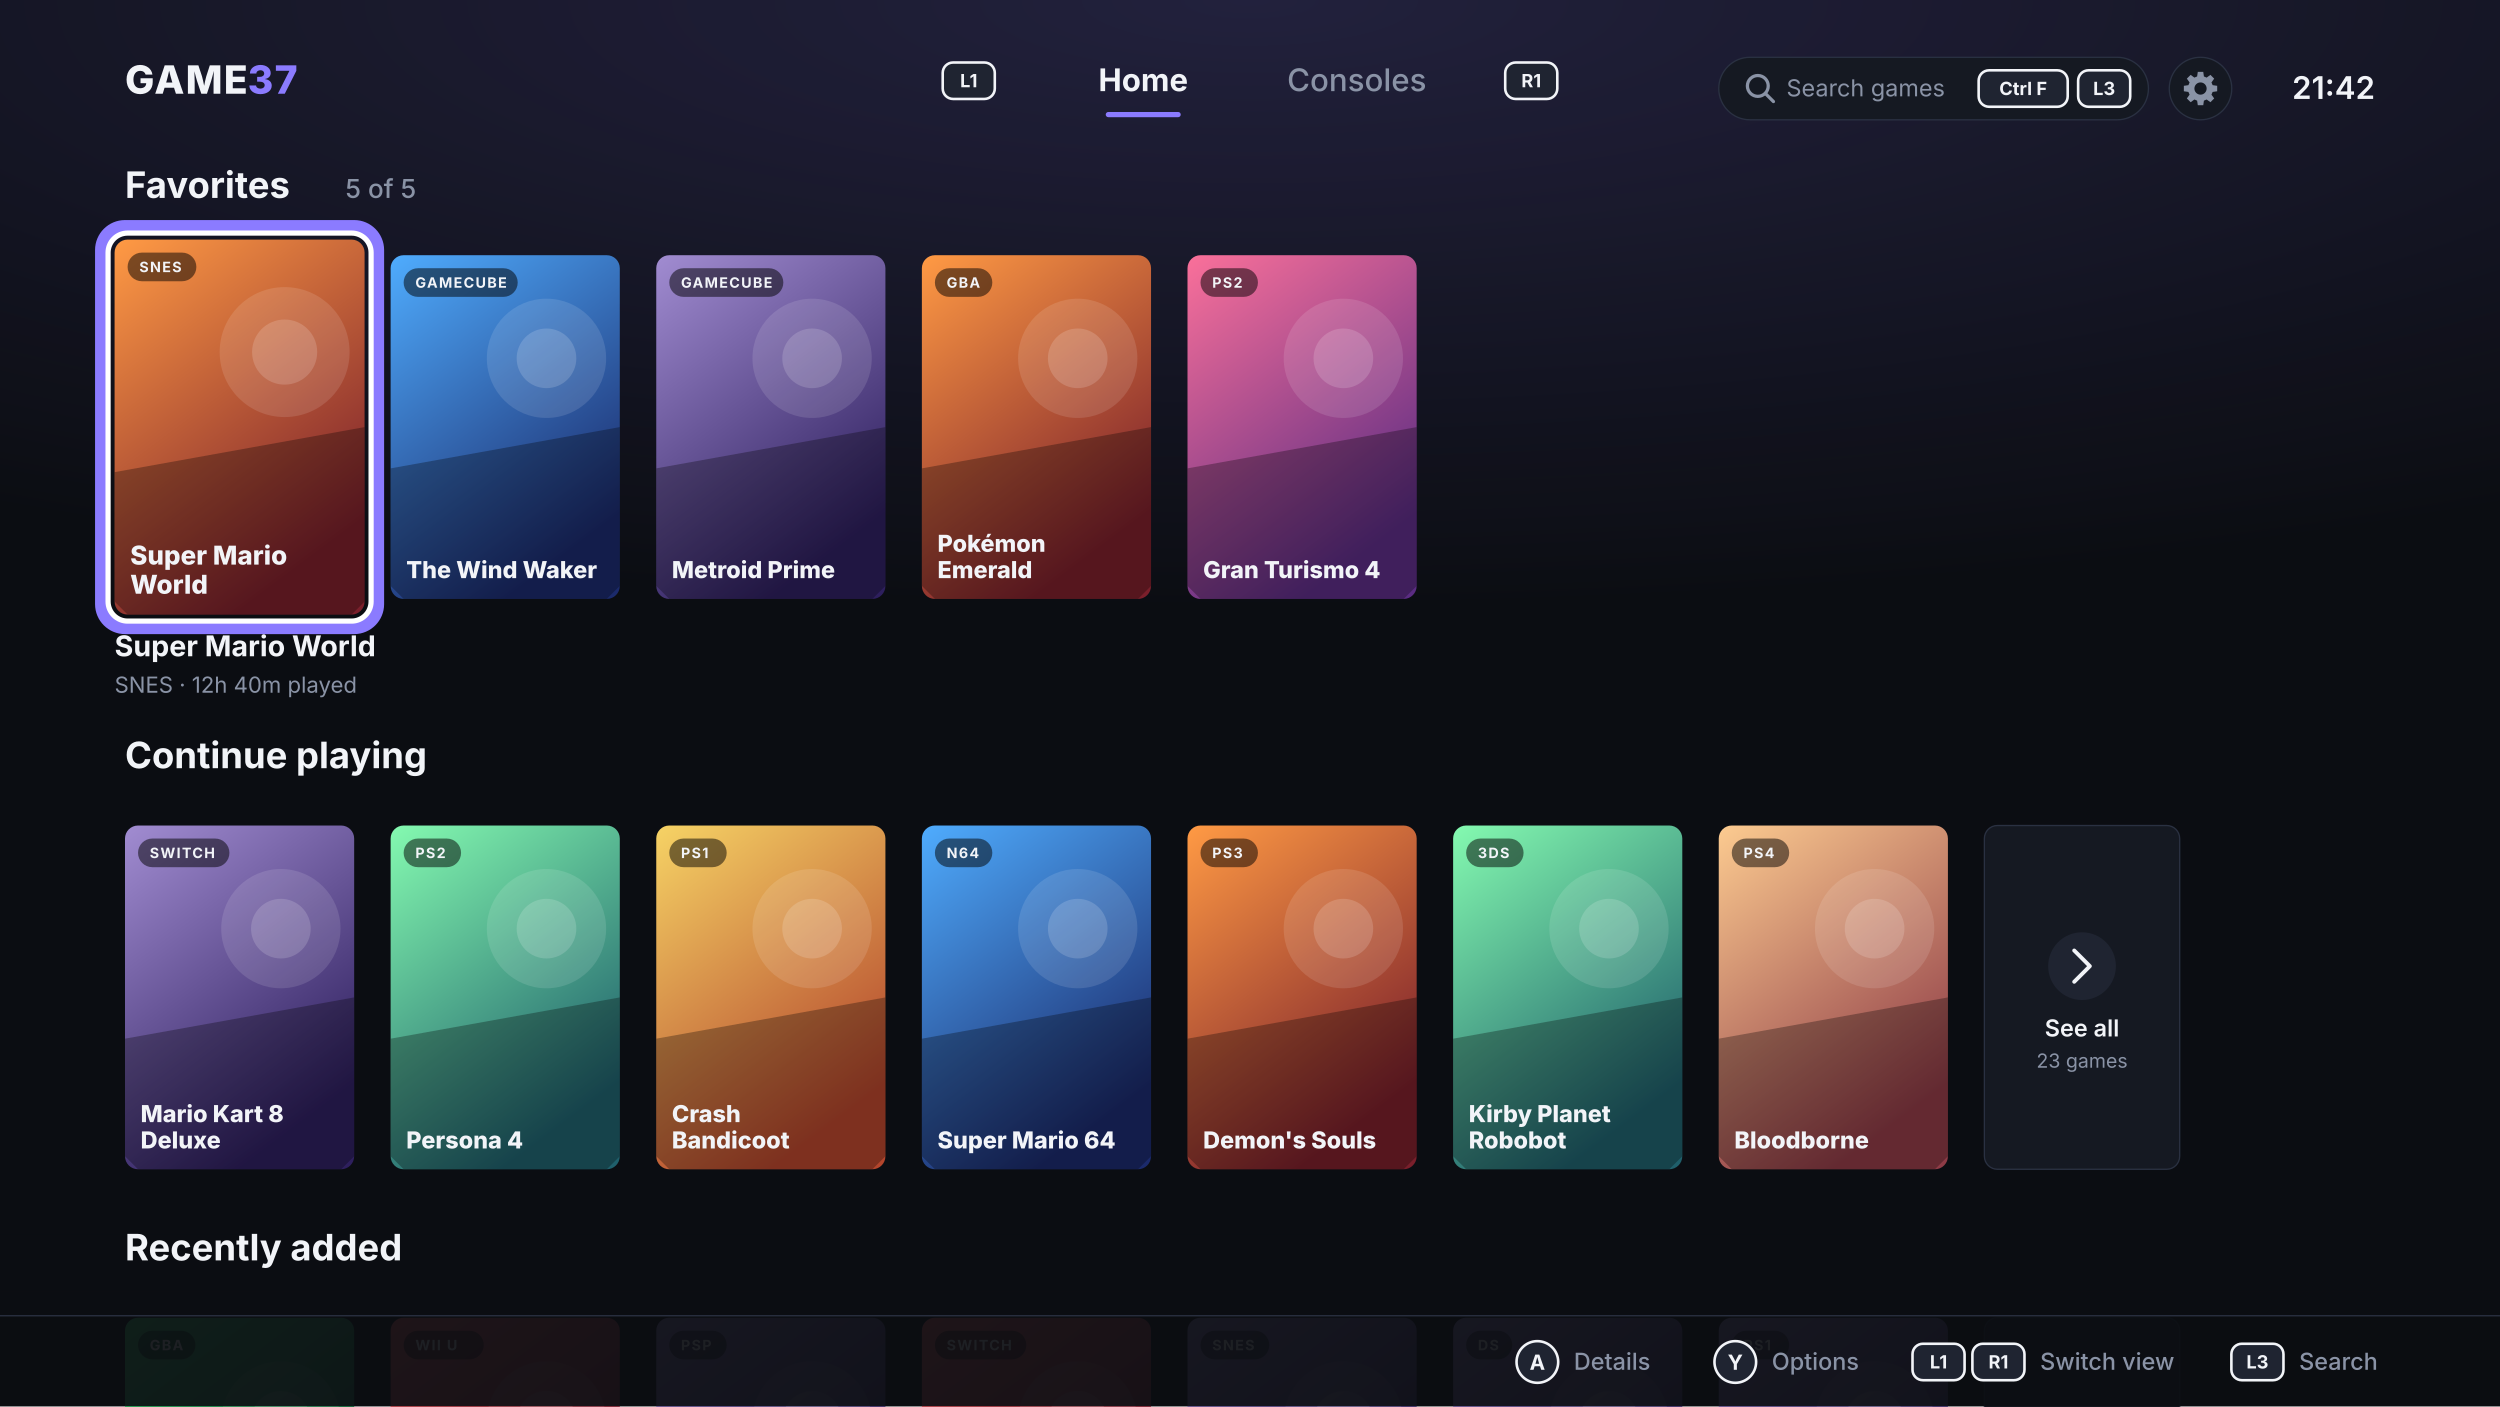
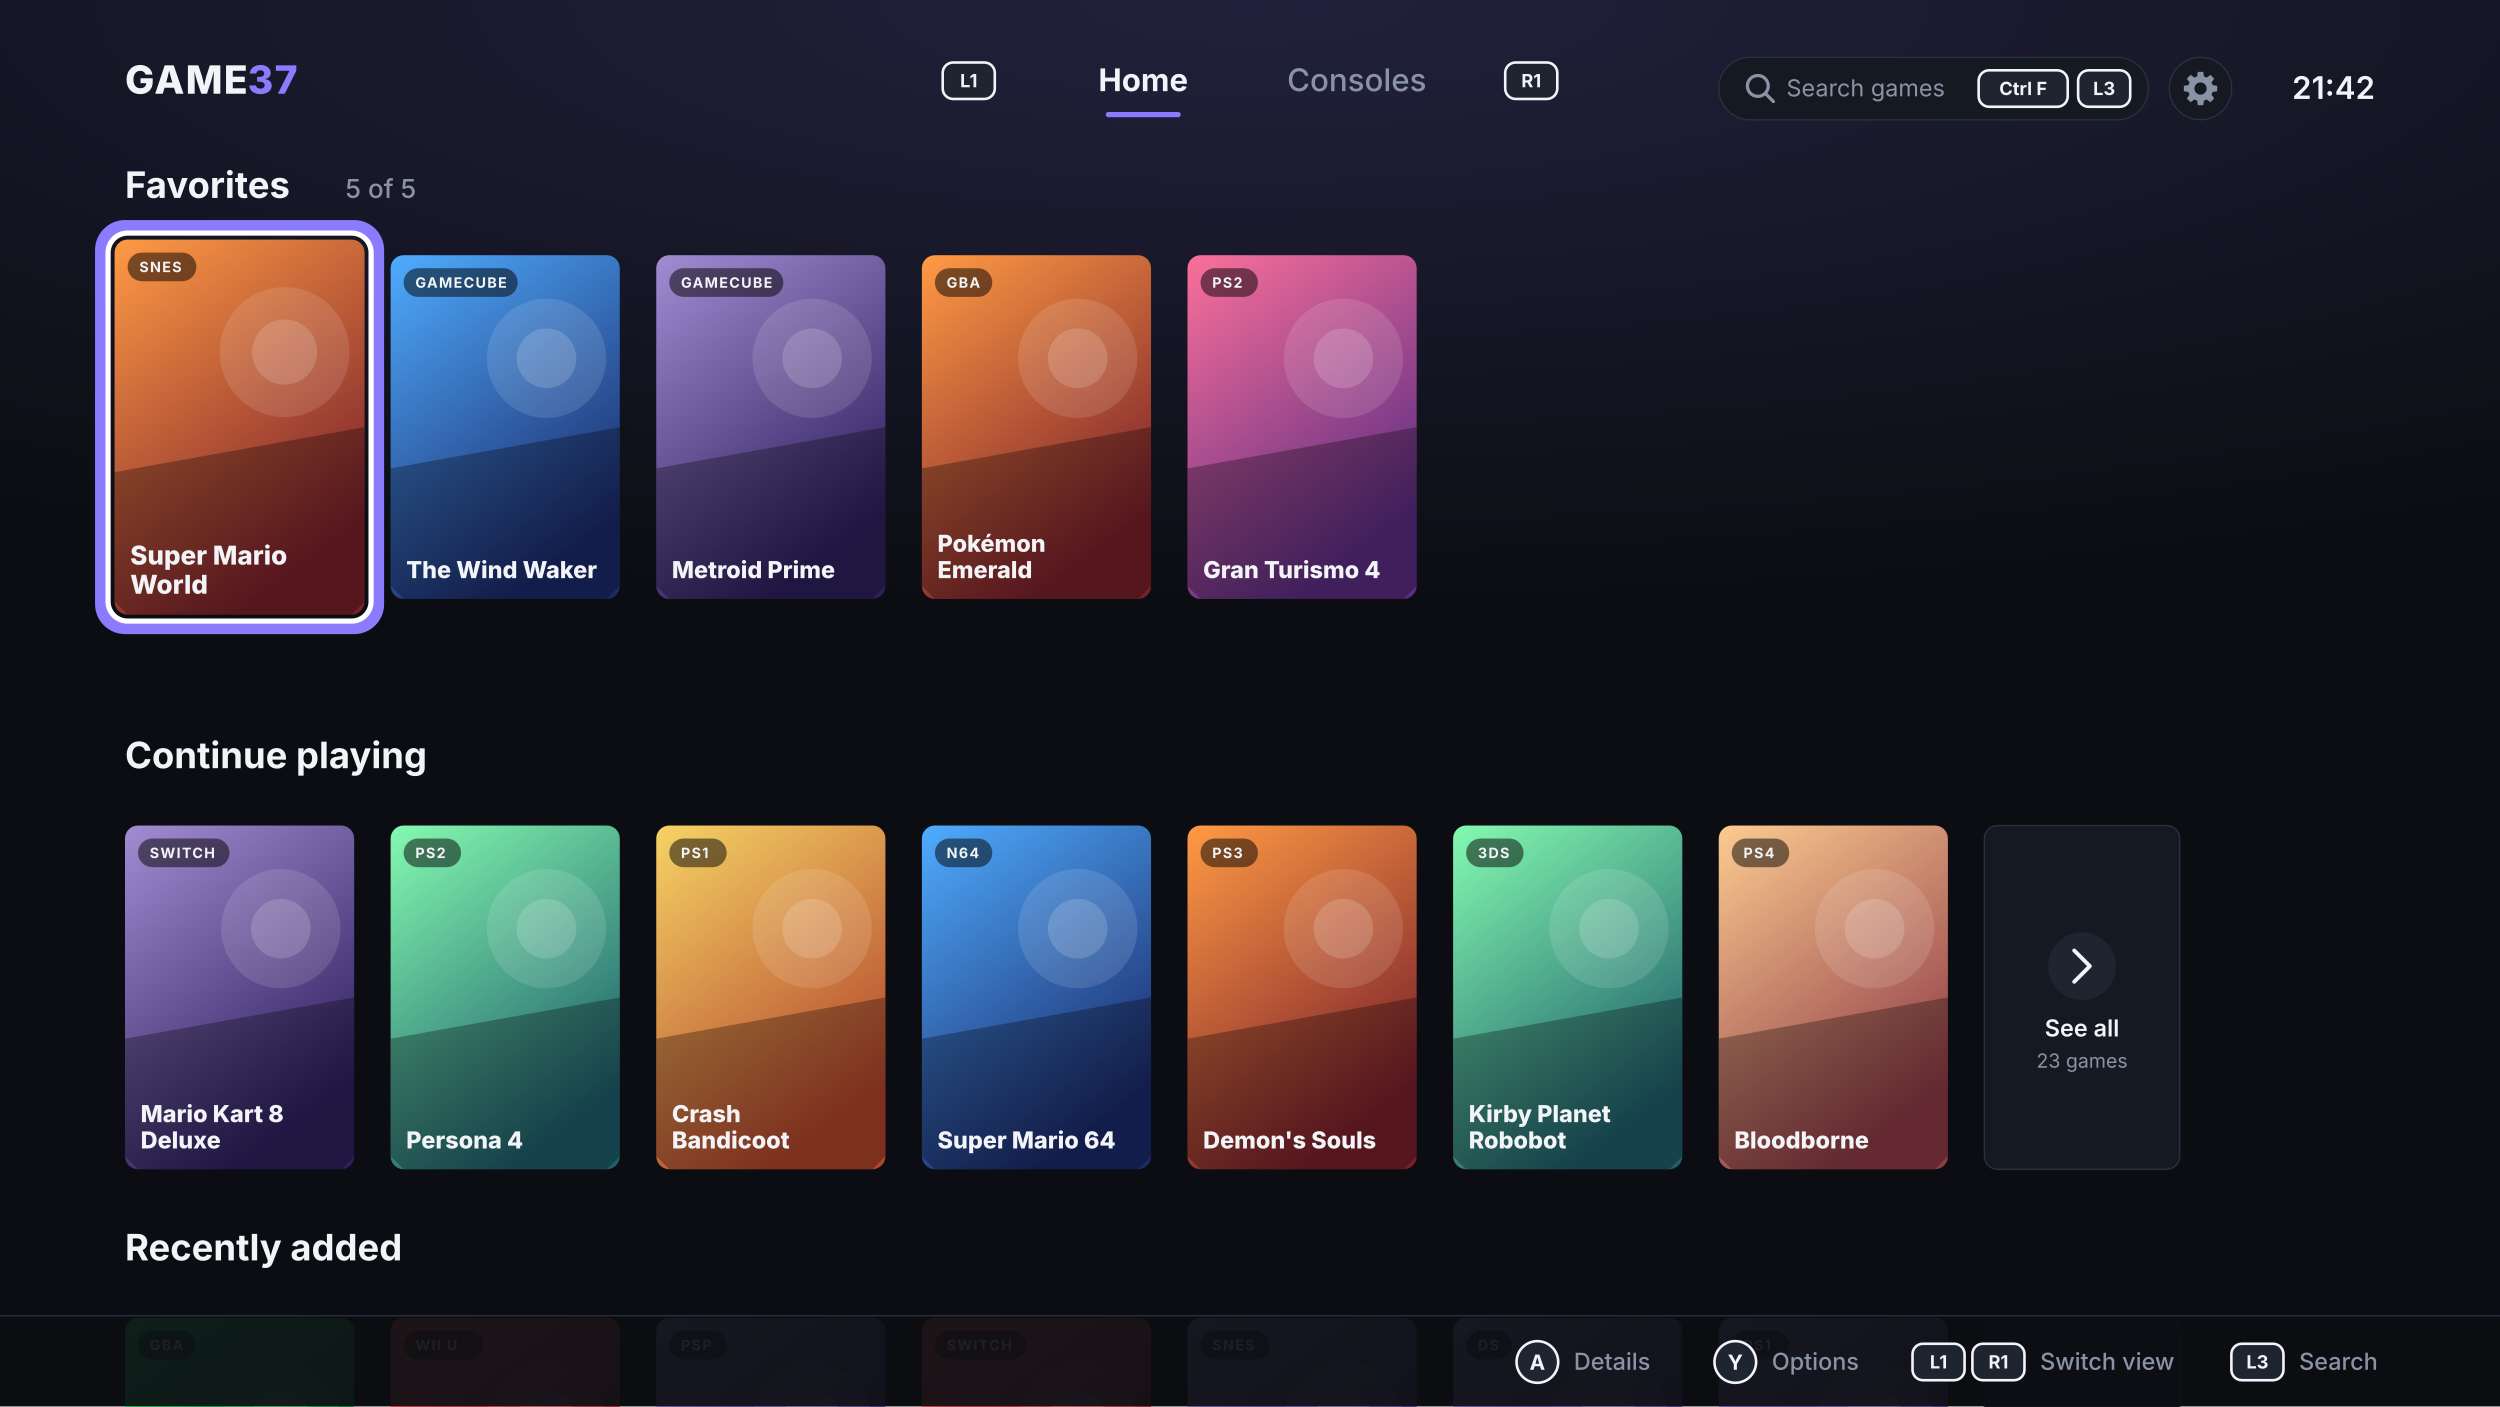
<svg xmlns="http://www.w3.org/2000/svg" width="1920" height="1080" viewBox="0 0 1920 1080">
  <defs>
    <radialGradient id="rg1" cx="0.5" cy="0" r="0.9">
      <stop offset="0" stop-color="#8B7BFF" stop-opacity="0.18" />
      <stop offset="1" stop-color="#8B7BFF" stop-opacity="0" />
    </radialGradient>
    <linearGradient id="lg2" x1="0" y1="0" x2="0.5" y2="1">
      <stop offset="0" stop-color="#FF9A44" stop-opacity="1" />
      <stop offset="1" stop-color="#7A1F2B" stop-opacity="1" />
    </linearGradient>
    <linearGradient id="lg3" x1="0" y1="0" x2="0.5" y2="1">
      <stop offset="0" stop-color="#4FACFE" stop-opacity="1" />
      <stop offset="1" stop-color="#1B2A6B" stop-opacity="1" />
    </linearGradient>
    <linearGradient id="lg4" x1="0" y1="0" x2="0.5" y2="1">
      <stop offset="0" stop-color="#A18CD1" stop-opacity="1" />
      <stop offset="1" stop-color="#2E1F5E" stop-opacity="1" />
    </linearGradient>
    <linearGradient id="lg5" x1="0" y1="0" x2="0.5" y2="1">
      <stop offset="0" stop-color="#FF9A44" stop-opacity="1" />
      <stop offset="1" stop-color="#7A1F2B" stop-opacity="1" />
    </linearGradient>
    <linearGradient id="lg6" x1="0" y1="0" x2="0.5" y2="1">
      <stop offset="0" stop-color="#FA709A" stop-opacity="1" />
      <stop offset="1" stop-color="#5B2C83" stop-opacity="1" />
    </linearGradient>
    <linearGradient id="lg7" x1="0" y1="0" x2="0.5" y2="1">
      <stop offset="0" stop-color="#A18CD1" stop-opacity="1" />
      <stop offset="1" stop-color="#2E1F5E" stop-opacity="1" />
    </linearGradient>
    <linearGradient id="lg8" x1="0" y1="0" x2="0.5" y2="1">
      <stop offset="0" stop-color="#84FAB0" stop-opacity="1" />
      <stop offset="1" stop-color="#1F5F6B" stop-opacity="1" />
    </linearGradient>
    <linearGradient id="lg9" x1="0" y1="0" x2="0.5" y2="1">
      <stop offset="0" stop-color="#F6D365" stop-opacity="1" />
      <stop offset="1" stop-color="#B3452C" stop-opacity="1" />
    </linearGradient>
    <linearGradient id="lg10" x1="0" y1="0" x2="0.5" y2="1">
      <stop offset="0" stop-color="#4FACFE" stop-opacity="1" />
      <stop offset="1" stop-color="#1B2A6B" stop-opacity="1" />
    </linearGradient>
    <linearGradient id="lg11" x1="0" y1="0" x2="0.5" y2="1">
      <stop offset="0" stop-color="#FF9A44" stop-opacity="1" />
      <stop offset="1" stop-color="#7A1F2B" stop-opacity="1" />
    </linearGradient>
    <linearGradient id="lg12" x1="0" y1="0" x2="0.5" y2="1">
      <stop offset="0" stop-color="#84FAB0" stop-opacity="1" />
      <stop offset="1" stop-color="#1F5F6B" stop-opacity="1" />
    </linearGradient>
    <linearGradient id="lg13" x1="0" y1="0" x2="0.5" y2="1">
      <stop offset="0" stop-color="#FCCB90" stop-opacity="1" />
      <stop offset="1" stop-color="#8E3B46" stop-opacity="1" />
    </linearGradient>
    <linearGradient id="lg14" x1="0" y1="0" x2="0.5" y2="1">
      <stop offset="0" stop-color="#43E97B" stop-opacity="1" />
      <stop offset="1" stop-color="#0F4C3A" stop-opacity="1" />
    </linearGradient>
    <linearGradient id="lg15" x1="0" y1="0" x2="0.5" y2="1">
      <stop offset="0" stop-color="#FF6B6B" stop-opacity="1" />
      <stop offset="1" stop-color="#6B1D3A" stop-opacity="1" />
    </linearGradient>
    <linearGradient id="lg16" x1="0" y1="0" x2="0.5" y2="1">
      <stop offset="0" stop-color="#A18CD1" stop-opacity="1" />
      <stop offset="1" stop-color="#2E1F5E" stop-opacity="1" />
    </linearGradient>
    <linearGradient id="lg17" x1="0" y1="0" x2="0.5" y2="1">
      <stop offset="0" stop-color="#FF6B6B" stop-opacity="1" />
      <stop offset="1" stop-color="#6B1D3A" stop-opacity="1" />
    </linearGradient>
    <linearGradient id="lg18" x1="0" y1="0" x2="0.5" y2="1">
      <stop offset="0" stop-color="#A18CD1" stop-opacity="1" />
      <stop offset="1" stop-color="#2E1F5E" stop-opacity="1" />
    </linearGradient>
    <linearGradient id="lg19" x1="0" y1="0" x2="0.5" y2="1">
      <stop offset="0" stop-color="#A18CD1" stop-opacity="1" />
      <stop offset="1" stop-color="#2E1F5E" stop-opacity="1" />
    </linearGradient>
    <linearGradient id="lg20" x1="0" y1="0" x2="0.5" y2="1">
      <stop offset="0" stop-color="#A18CD1" stop-opacity="1" />
      <stop offset="1" stop-color="#2E1F5E" stop-opacity="1" />
    </linearGradient>
    <linearGradient id="lg21" x1="0" y1="0" x2="0" y2="1">
      <stop offset="0" stop-color="#0B0D12" stop-opacity="0" />
      <stop offset="1" stop-color="#0B0D12" stop-opacity="1" />
    </linearGradient>
  </defs>
  <rect x="0.0" y="0.0" width="1920.0" height="1080.0" rx="0" fill="#0B0D12" fill-opacity="1" />
  <rect x="0.0" y="0.0" width="1920.0" height="520.0" rx="0" fill="url(#rg1)" fill-opacity="1" />
  <text x="96" y="72" font-family="Inter, 'Helvetica Neue', Arial, sans-serif" font-size="30" font-weight="800" fill="#F2F4F8" letter-spacing="1">GAME<tspan fill="#8B7BFF">37</tspan>
  </text>
  <rect x="724.0" y="48.0" width="40.0" height="28.0" rx="8" fill="#1F2431" fill-opacity="1" stroke="#F2F4F8" stroke-width="2" />
  <text x="744.0" y="67.0" font-family="Inter, 'Helvetica Neue', Arial, sans-serif" font-size="14" font-weight="700" fill="#F2F4F8" fill-opacity="1" text-anchor="middle" letter-spacing="0">L1</text>
  <rect x="1156.0" y="48.0" width="40.0" height="28.0" rx="8" fill="#1F2431" fill-opacity="1" stroke="#F2F4F8" stroke-width="2" />
  <text x="1176.0" y="67.0" font-family="Inter, 'Helvetica Neue', Arial, sans-serif" font-size="14" font-weight="700" fill="#F2F4F8" fill-opacity="1" text-anchor="middle" letter-spacing="0">R1</text>
  <text x="878.0" y="70.0" font-family="Inter, 'Helvetica Neue', Arial, sans-serif" font-size="24" font-weight="700" fill="#F2F4F8" fill-opacity="1" text-anchor="middle" letter-spacing="0">Home</text>
  <rect x="849.2" y="86.0" width="57.6" height="4.0" rx="2" fill="#8B7BFF" fill-opacity="1" />
  <text x="1042.0" y="70.0" font-family="Inter, 'Helvetica Neue', Arial, sans-serif" font-size="24" font-weight="500" fill="#8A93A6" fill-opacity="1" text-anchor="middle" letter-spacing="0">Consoles</text>
  <rect x="1320.0" y="44.0" width="330.0" height="48.0" rx="24" fill="#151922" fill-opacity="1" stroke="#2A3142" stroke-width="1" />
  <circle cx="1350.0" cy="66.0" r="8.0" fill="none" fill-opacity="1" stroke="#8A93A6" stroke-width="2.5" />
  <line x1="1356" y1="72" x2="1362" y2="78" stroke="#8A93A6" stroke-width="2.5" stroke-linecap="round" />
  <text x="1372.0" y="74.0" font-family="Inter, 'Helvetica Neue', Arial, sans-serif" font-size="18" font-weight="400" fill="#8A93A6" fill-opacity="1" text-anchor="start" letter-spacing="0">Search games</text>
  <rect x="1596.0" y="54.0" width="40.0" height="28.0" rx="8" fill="#1F2431" fill-opacity="1" stroke="#F2F4F8" stroke-width="2" />
  <text x="1616.0" y="73.0" font-family="Inter, 'Helvetica Neue', Arial, sans-serif" font-size="14" font-weight="700" fill="#F2F4F8" fill-opacity="1" text-anchor="middle" letter-spacing="0">L3</text>
  <rect x="1519.6" y="54.0" width="68.4" height="28.0" rx="8" fill="#1F2431" fill-opacity="1" stroke="#F2F4F8" stroke-width="2" />
  <text x="1553.8" y="73.0" font-family="Inter, 'Helvetica Neue', Arial, sans-serif" font-size="14" font-weight="700" fill="#F2F4F8" fill-opacity="1" text-anchor="middle" letter-spacing="0">Ctrl F</text>
  <circle cx="1690.0" cy="68.0" r="24.0" fill="#151922" fill-opacity="1" stroke="#2A3142" stroke-width="1" />
  <polygon points="1699.3,65.4 1702.8,65.9 1702.8,70.1 1699.3,70.6 1698.4,72.7 1700.5,75.6 1697.6,78.5 1694.7,76.4 1692.6,77.3 1692.1,80.8 1687.9,80.8 1687.4,77.3 1685.3,76.4 1682.4,78.5 1679.5,75.6 1681.6,72.7 1680.7,70.6 1677.2,70.1 1677.2,65.9 1680.7,65.4 1681.6,63.3 1679.5,60.4 1682.4,57.5 1685.3,59.6 1687.4,58.7 1687.9,55.2 1692.1,55.2 1692.6,58.7 1694.7,59.6 1697.6,57.5 1700.5,60.4 1698.4,63.3" fill="#8A93A6" />
  <circle cx="1690.0" cy="68.0" r="4.7" fill="#151922" fill-opacity="1" />
  <text x="1824.0" y="76.0" font-family="Inter, 'Helvetica Neue', Arial, sans-serif" font-size="24" font-weight="600" fill="#F2F4F8" fill-opacity="1" text-anchor="end" letter-spacing="0">21:42</text>
  <rect x="78.0" y="174.0" width="212.0" height="308.0" rx="18" fill="none" fill-opacity="0.4" stroke="#8B7BFF" stroke-width="10" />
  <rect x="83.0" y="179.0" width="202.0" height="298.0" rx="15" fill="none" fill-opacity="1" stroke="#FFFFFF" stroke-width="4" />
  <rect x="88.0" y="184.0" width="192.0" height="288.0" rx="10" fill="url(#lg2)" fill-opacity="1" />
  <circle cx="218.6" cy="270.4" r="49.9" fill="#FFFFFF" fill-opacity="0.12" />
  <circle cx="218.6" cy="270.4" r="25.0" fill="#FFFFFF" fill-opacity="0.16" />
  <polygon points="88,362.6 280,328.0 280,462.0 270,472.0 98,472.0 88,462.0" fill="#000000" fill-opacity=".3" />
  <text x="100.0" y="433.6" font-family="Inter, 'Helvetica Neue', Arial, sans-serif" font-size="20" font-weight="800" fill="#F2F4F8" fill-opacity="1" text-anchor="start" letter-spacing="0">Super Mario</text>
  <text x="100.0" y="456.0" font-family="Inter, 'Helvetica Neue', Arial, sans-serif" font-size="20" font-weight="800" fill="#F2F4F8" fill-opacity="1" text-anchor="start" letter-spacing="0">World</text>
  <rect x="98.0" y="194.0" width="52.8" height="22.0" rx="11" fill="#000000" fill-opacity="0.5" />
  <text x="107.0" y="209.0" font-family="Inter, 'Helvetica Neue', Arial, sans-serif" font-size="11" font-weight="700" fill="#F2F4F8" fill-opacity="1" text-anchor="start" letter-spacing="1">SNES</text>
-   <text x="88.0" y="504.0" font-family="Inter, 'Helvetica Neue', Arial, sans-serif" font-size="22" font-weight="700" fill="#F2F4F8" fill-opacity="1" text-anchor="start" letter-spacing="0">Super Mario World</text>
-   <text x="88.0" y="532.0" font-family="Inter, 'Helvetica Neue', Arial, sans-serif" font-size="17" font-weight="400" fill="#8A93A6" fill-opacity="1" text-anchor="start" letter-spacing="0">SNES · 12h 40m played</text>
  <rect x="300.0" y="196.0" width="176.0" height="264.0" rx="10" fill="url(#lg3)" fill-opacity="1" />
  <circle cx="419.7" cy="275.2" r="45.8" fill="#FFFFFF" fill-opacity="0.12" />
  <circle cx="419.7" cy="275.2" r="22.9" fill="#FFFFFF" fill-opacity="0.16" />
  <polygon points="300,359.7 476,328.0 476,450.0 466,460.0 310,460.0 300,450.0" fill="#000000" fill-opacity=".3" />
  <text x="312.0" y="444.0" font-family="Inter, 'Helvetica Neue', Arial, sans-serif" font-size="18" font-weight="800" fill="#F2F4F8" fill-opacity="1" text-anchor="start" letter-spacing="0">The Wind Waker</text>
  <rect x="310.0" y="206.0" width="87.6" height="22.0" rx="11" fill="#000000" fill-opacity="0.5" />
  <text x="319.0" y="221.0" font-family="Inter, 'Helvetica Neue', Arial, sans-serif" font-size="11" font-weight="700" fill="#F2F4F8" fill-opacity="1" text-anchor="start" letter-spacing="1">GAMECUBE</text>
  <rect x="504.0" y="196.0" width="176.0" height="264.0" rx="10" fill="url(#lg4)" fill-opacity="1" />
  <circle cx="623.7" cy="275.2" r="45.8" fill="#FFFFFF" fill-opacity="0.12" />
  <circle cx="623.7" cy="275.2" r="22.9" fill="#FFFFFF" fill-opacity="0.16" />
  <polygon points="504,359.7 680,328.0 680,450.0 670,460.0 514,460.0 504,450.0" fill="#000000" fill-opacity=".3" />
  <text x="516.0" y="444.0" font-family="Inter, 'Helvetica Neue', Arial, sans-serif" font-size="18" font-weight="800" fill="#F2F4F8" fill-opacity="1" text-anchor="start" letter-spacing="0">Metroid Prime</text>
  <rect x="514.0" y="206.0" width="87.6" height="22.0" rx="11" fill="#000000" fill-opacity="0.5" />
  <text x="523.0" y="221.0" font-family="Inter, 'Helvetica Neue', Arial, sans-serif" font-size="11" font-weight="700" fill="#F2F4F8" fill-opacity="1" text-anchor="start" letter-spacing="1">GAMECUBE</text>
  <rect x="708.0" y="196.0" width="176.0" height="264.0" rx="10" fill="url(#lg5)" fill-opacity="1" />
  <circle cx="827.7" cy="275.2" r="45.8" fill="#FFFFFF" fill-opacity="0.12" />
  <circle cx="827.7" cy="275.2" r="22.9" fill="#FFFFFF" fill-opacity="0.16" />
  <polygon points="708,359.7 884,328.0 884,450.0 874,460.0 718,460.0 708,450.0" fill="#000000" fill-opacity=".3" />
  <text x="720.0" y="423.8" font-family="Inter, 'Helvetica Neue', Arial, sans-serif" font-size="18" font-weight="800" fill="#F2F4F8" fill-opacity="1" text-anchor="start" letter-spacing="0">Pokémon</text>
  <text x="720.0" y="444.0" font-family="Inter, 'Helvetica Neue', Arial, sans-serif" font-size="18" font-weight="800" fill="#F2F4F8" fill-opacity="1" text-anchor="start" letter-spacing="0">Emerald</text>
  <rect x="718.0" y="206.0" width="44.1" height="22.0" rx="11" fill="#000000" fill-opacity="0.5" />
  <text x="727.0" y="221.0" font-family="Inter, 'Helvetica Neue', Arial, sans-serif" font-size="11" font-weight="700" fill="#F2F4F8" fill-opacity="1" text-anchor="start" letter-spacing="1">GBA</text>
  <rect x="912.0" y="196.0" width="176.0" height="264.0" rx="10" fill="url(#lg6)" fill-opacity="1" />
  <circle cx="1031.7" cy="275.2" r="45.8" fill="#FFFFFF" fill-opacity="0.12" />
  <circle cx="1031.7" cy="275.2" r="22.9" fill="#FFFFFF" fill-opacity="0.16" />
  <polygon points="912,359.7 1088,328.0 1088,450.0 1078,460.0 922,460.0 912,450.0" fill="#000000" fill-opacity=".3" />
  <text x="924.0" y="444.0" font-family="Inter, 'Helvetica Neue', Arial, sans-serif" font-size="18" font-weight="800" fill="#F2F4F8" fill-opacity="1" text-anchor="start" letter-spacing="0">Gran Turismo 4</text>
  <rect x="922.0" y="206.0" width="44.1" height="22.0" rx="11" fill="#000000" fill-opacity="0.5" />
  <text x="931.0" y="221.0" font-family="Inter, 'Helvetica Neue', Arial, sans-serif" font-size="11" font-weight="700" fill="#F2F4F8" fill-opacity="1" text-anchor="start" letter-spacing="1">PS2</text>
  <rect x="96.0" y="634.0" width="176.0" height="264.0" rx="10" fill="url(#lg7)" fill-opacity="1" />
  <circle cx="215.7" cy="713.2" r="45.8" fill="#FFFFFF" fill-opacity="0.12" />
  <circle cx="215.7" cy="713.2" r="22.9" fill="#FFFFFF" fill-opacity="0.16" />
  <polygon points="96,797.7 272,766.0 272,888.0 262,898.0 106,898.0 96,888.0" fill="#000000" fill-opacity=".3" />
  <text x="108.0" y="861.8" font-family="Inter, 'Helvetica Neue', Arial, sans-serif" font-size="18" font-weight="800" fill="#F2F4F8" fill-opacity="1" text-anchor="start" letter-spacing="0">Mario Kart 8</text>
  <text x="108.0" y="882.0" font-family="Inter, 'Helvetica Neue', Arial, sans-serif" font-size="18" font-weight="800" fill="#F2F4F8" fill-opacity="1" text-anchor="start" letter-spacing="0">Deluxe</text>
  <rect x="106.0" y="644.0" width="70.2" height="22.0" rx="11" fill="#000000" fill-opacity="0.5" />
  <text x="115.0" y="659.0" font-family="Inter, 'Helvetica Neue', Arial, sans-serif" font-size="11" font-weight="700" fill="#F2F4F8" fill-opacity="1" text-anchor="start" letter-spacing="1">SWITCH</text>
  <rect x="300.0" y="634.0" width="176.0" height="264.0" rx="10" fill="url(#lg8)" fill-opacity="1" />
  <circle cx="419.7" cy="713.2" r="45.8" fill="#FFFFFF" fill-opacity="0.12" />
  <circle cx="419.7" cy="713.2" r="22.9" fill="#FFFFFF" fill-opacity="0.16" />
  <polygon points="300,797.7 476,766.0 476,888.0 466,898.0 310,898.0 300,888.0" fill="#000000" fill-opacity=".3" />
  <text x="312.0" y="882.0" font-family="Inter, 'Helvetica Neue', Arial, sans-serif" font-size="18" font-weight="800" fill="#F2F4F8" fill-opacity="1" text-anchor="start" letter-spacing="0">Persona 4</text>
  <rect x="310.0" y="644.0" width="44.1" height="22.0" rx="11" fill="#000000" fill-opacity="0.5" />
  <text x="319.0" y="659.0" font-family="Inter, 'Helvetica Neue', Arial, sans-serif" font-size="11" font-weight="700" fill="#F2F4F8" fill-opacity="1" text-anchor="start" letter-spacing="1">PS2</text>
  <rect x="504.0" y="634.0" width="176.0" height="264.0" rx="10" fill="url(#lg9)" fill-opacity="1" />
  <circle cx="623.7" cy="713.2" r="45.8" fill="#FFFFFF" fill-opacity="0.12" />
  <circle cx="623.7" cy="713.2" r="22.9" fill="#FFFFFF" fill-opacity="0.16" />
  <polygon points="504,797.7 680,766.0 680,888.0 670,898.0 514,898.0 504,888.0" fill="#000000" fill-opacity=".3" />
  <text x="516.0" y="861.8" font-family="Inter, 'Helvetica Neue', Arial, sans-serif" font-size="18" font-weight="800" fill="#F2F4F8" fill-opacity="1" text-anchor="start" letter-spacing="0">Crash</text>
  <text x="516.0" y="882.0" font-family="Inter, 'Helvetica Neue', Arial, sans-serif" font-size="18" font-weight="800" fill="#F2F4F8" fill-opacity="1" text-anchor="start" letter-spacing="0">Bandicoot</text>
  <rect x="514.0" y="644.0" width="44.1" height="22.0" rx="11" fill="#000000" fill-opacity="0.5" />
  <text x="523.0" y="659.0" font-family="Inter, 'Helvetica Neue', Arial, sans-serif" font-size="11" font-weight="700" fill="#F2F4F8" fill-opacity="1" text-anchor="start" letter-spacing="1">PS1</text>
  <rect x="708.0" y="634.0" width="176.0" height="264.0" rx="10" fill="url(#lg10)" fill-opacity="1" />
  <circle cx="827.7" cy="713.2" r="45.8" fill="#FFFFFF" fill-opacity="0.12" />
  <circle cx="827.7" cy="713.2" r="22.9" fill="#FFFFFF" fill-opacity="0.16" />
  <polygon points="708,797.7 884,766.0 884,888.0 874,898.0 718,898.0 708,888.0" fill="#000000" fill-opacity=".3" />
  <text x="720.0" y="882.0" font-family="Inter, 'Helvetica Neue', Arial, sans-serif" font-size="18" font-weight="800" fill="#F2F4F8" fill-opacity="1" text-anchor="start" letter-spacing="0">Super Mario 64</text>
  <rect x="718.0" y="644.0" width="44.1" height="22.0" rx="11" fill="#000000" fill-opacity="0.5" />
  <text x="727.0" y="659.0" font-family="Inter, 'Helvetica Neue', Arial, sans-serif" font-size="11" font-weight="700" fill="#F2F4F8" fill-opacity="1" text-anchor="start" letter-spacing="1">N64</text>
  <rect x="912.0" y="634.0" width="176.0" height="264.0" rx="10" fill="url(#lg11)" fill-opacity="1" />
  <circle cx="1031.7" cy="713.2" r="45.8" fill="#FFFFFF" fill-opacity="0.12" />
  <circle cx="1031.7" cy="713.2" r="22.9" fill="#FFFFFF" fill-opacity="0.16" />
  <polygon points="912,797.7 1088,766.0 1088,888.0 1078,898.0 922,898.0 912,888.0" fill="#000000" fill-opacity=".3" />
  <text x="924.0" y="882.0" font-family="Inter, 'Helvetica Neue', Arial, sans-serif" font-size="18" font-weight="800" fill="#F2F4F8" fill-opacity="1" text-anchor="start" letter-spacing="0">Demon's Souls</text>
  <rect x="922.0" y="644.0" width="44.1" height="22.0" rx="11" fill="#000000" fill-opacity="0.5" />
  <text x="931.0" y="659.0" font-family="Inter, 'Helvetica Neue', Arial, sans-serif" font-size="11" font-weight="700" fill="#F2F4F8" fill-opacity="1" text-anchor="start" letter-spacing="1">PS3</text>
  <rect x="1116.0" y="634.0" width="176.0" height="264.0" rx="10" fill="url(#lg12)" fill-opacity="1" />
  <circle cx="1235.7" cy="713.2" r="45.8" fill="#FFFFFF" fill-opacity="0.12" />
  <circle cx="1235.7" cy="713.2" r="22.9" fill="#FFFFFF" fill-opacity="0.16" />
  <polygon points="1116,797.7 1292,766.0 1292,888.0 1282,898.0 1126,898.0 1116,888.0" fill="#000000" fill-opacity=".3" />
  <text x="1128.0" y="861.8" font-family="Inter, 'Helvetica Neue', Arial, sans-serif" font-size="18" font-weight="800" fill="#F2F4F8" fill-opacity="1" text-anchor="start" letter-spacing="0">Kirby Planet</text>
  <text x="1128.0" y="882.0" font-family="Inter, 'Helvetica Neue', Arial, sans-serif" font-size="18" font-weight="800" fill="#F2F4F8" fill-opacity="1" text-anchor="start" letter-spacing="0">Robobot</text>
  <rect x="1126.0" y="644.0" width="44.1" height="22.0" rx="11" fill="#000000" fill-opacity="0.5" />
  <text x="1135.0" y="659.0" font-family="Inter, 'Helvetica Neue', Arial, sans-serif" font-size="11" font-weight="700" fill="#F2F4F8" fill-opacity="1" text-anchor="start" letter-spacing="1">3DS</text>
  <rect x="1320.0" y="634.0" width="176.0" height="264.0" rx="10" fill="url(#lg13)" fill-opacity="1" />
  <circle cx="1439.7" cy="713.2" r="45.8" fill="#FFFFFF" fill-opacity="0.12" />
  <circle cx="1439.7" cy="713.2" r="22.9" fill="#FFFFFF" fill-opacity="0.16" />
  <polygon points="1320,797.7 1496,766.0 1496,888.0 1486,898.0 1330,898.0 1320,888.0" fill="#000000" fill-opacity=".3" />
  <text x="1332.0" y="882.0" font-family="Inter, 'Helvetica Neue', Arial, sans-serif" font-size="18" font-weight="800" fill="#F2F4F8" fill-opacity="1" text-anchor="start" letter-spacing="0">Bloodborne</text>
  <rect x="1330.0" y="644.0" width="44.1" height="22.0" rx="11" fill="#000000" fill-opacity="0.5" />
  <text x="1339.0" y="659.0" font-family="Inter, 'Helvetica Neue', Arial, sans-serif" font-size="11" font-weight="700" fill="#F2F4F8" fill-opacity="1" text-anchor="start" letter-spacing="1">PS4</text>
  <rect x="1524.0" y="634.0" width="150.0" height="264.0" rx="10" fill="#151922" fill-opacity="1" stroke="#2A3142" stroke-width="1" />
  <circle cx="1599.0" cy="742.0" r="26.0" fill="#1F2431" fill-opacity="1" />
  <path d="M1593.0,730.0 l12,12 l-12,12" fill="none" stroke="#F2F4F8" stroke-width="3" stroke-linecap="round" stroke-linejoin="round" />
  <text x="1599.0" y="796.0" font-family="Inter, 'Helvetica Neue', Arial, sans-serif" font-size="18" font-weight="600" fill="#F2F4F8" fill-opacity="1" text-anchor="middle" letter-spacing="0">See all</text>
  <text x="1599.0" y="820.0" font-family="Inter, 'Helvetica Neue', Arial, sans-serif" font-size="15" font-weight="400" fill="#8A93A6" fill-opacity="1" text-anchor="middle" letter-spacing="0">23 games</text>
  <rect x="96.0" y="1012.0" width="176.0" height="264.0" rx="10" fill="url(#lg14)" fill-opacity="1" />
  <circle cx="215.7" cy="1091.2" r="45.8" fill="#FFFFFF" fill-opacity="0.12" />
  <circle cx="215.7" cy="1091.2" r="22.9" fill="#FFFFFF" fill-opacity="0.16" />
  <polygon points="96,1175.7 272,1144.0 272,1266.0 262,1276.0 106,1276.0 96,1266.0" fill="#000000" fill-opacity=".3" />
  <text x="108.0" y="1260.0" font-family="Inter, 'Helvetica Neue', Arial, sans-serif" font-size="18" font-weight="800" fill="#F2F4F8" fill-opacity="1" text-anchor="start" letter-spacing="0">Aria of Sorrow</text>
  <rect x="106.0" y="1022.0" width="44.1" height="22.0" rx="11" fill="#000000" fill-opacity="0.5" />
  <text x="115.0" y="1037.0" font-family="Inter, 'Helvetica Neue', Arial, sans-serif" font-size="11" font-weight="700" fill="#F2F4F8" fill-opacity="1" text-anchor="start" letter-spacing="1">GBA</text>
  <rect x="300.0" y="1012.0" width="176.0" height="264.0" rx="10" fill="url(#lg15)" fill-opacity="1" />
  <circle cx="419.7" cy="1091.2" r="45.8" fill="#FFFFFF" fill-opacity="0.12" />
  <circle cx="419.7" cy="1091.2" r="22.9" fill="#FFFFFF" fill-opacity="0.16" />
  <polygon points="300,1175.7 476,1144.0 476,1266.0 466,1276.0 310,1276.0 300,1266.0" fill="#000000" fill-opacity=".3" />
  <text x="312.0" y="1239.8" font-family="Inter, 'Helvetica Neue', Arial, sans-serif" font-size="18" font-weight="800" fill="#F2F4F8" fill-opacity="1" text-anchor="start" letter-spacing="0">Xenoblade</text>
  <text x="312.0" y="1260.0" font-family="Inter, 'Helvetica Neue', Arial, sans-serif" font-size="18" font-weight="800" fill="#F2F4F8" fill-opacity="1" text-anchor="start" letter-spacing="0">Chronicles X</text>
  <rect x="310.0" y="1022.0" width="61.5" height="22.0" rx="11" fill="#000000" fill-opacity="0.5" />
  <text x="319.0" y="1037.0" font-family="Inter, 'Helvetica Neue', Arial, sans-serif" font-size="11" font-weight="700" fill="#F2F4F8" fill-opacity="1" text-anchor="start" letter-spacing="1">WII U</text>
  <rect x="504.0" y="1012.0" width="176.0" height="264.0" rx="10" fill="url(#lg16)" fill-opacity="1" />
  <circle cx="623.7" cy="1091.2" r="45.8" fill="#FFFFFF" fill-opacity="0.12" />
  <circle cx="623.7" cy="1091.2" r="22.9" fill="#FFFFFF" fill-opacity="0.16" />
  <polygon points="504,1175.7 680,1144.0 680,1266.0 670,1276.0 514,1276.0 504,1266.0" fill="#000000" fill-opacity=".3" />
  <text x="516.0" y="1239.8" font-family="Inter, 'Helvetica Neue', Arial, sans-serif" font-size="18" font-weight="800" fill="#F2F4F8" fill-opacity="1" text-anchor="start" letter-spacing="0">Monster Hunter</text>
  <text x="516.0" y="1260.0" font-family="Inter, 'Helvetica Neue', Arial, sans-serif" font-size="18" font-weight="800" fill="#F2F4F8" fill-opacity="1" text-anchor="start" letter-spacing="0">Freedom Unite</text>
  <rect x="514.0" y="1022.0" width="44.1" height="22.0" rx="11" fill="#000000" fill-opacity="0.5" />
  <text x="523.0" y="1037.0" font-family="Inter, 'Helvetica Neue', Arial, sans-serif" font-size="11" font-weight="700" fill="#F2F4F8" fill-opacity="1" text-anchor="start" letter-spacing="1">PSP</text>
  <rect x="708.0" y="1012.0" width="176.0" height="264.0" rx="10" fill="url(#lg17)" fill-opacity="1" />
  <circle cx="827.7" cy="1091.2" r="45.8" fill="#FFFFFF" fill-opacity="0.12" />
  <circle cx="827.7" cy="1091.2" r="22.9" fill="#FFFFFF" fill-opacity="0.16" />
  <polygon points="708,1175.7 884,1144.0 884,1266.0 874,1276.0 718,1276.0 708,1266.0" fill="#000000" fill-opacity=".3" />
  <text x="720.0" y="1260.0" font-family="Inter, 'Helvetica Neue', Arial, sans-serif" font-size="18" font-weight="800" fill="#F2F4F8" fill-opacity="1" text-anchor="start" letter-spacing="0">Metroid Dread</text>
  <rect x="718.0" y="1022.0" width="70.2" height="22.0" rx="11" fill="#000000" fill-opacity="0.5" />
  <text x="727.0" y="1037.0" font-family="Inter, 'Helvetica Neue', Arial, sans-serif" font-size="11" font-weight="700" fill="#F2F4F8" fill-opacity="1" text-anchor="start" letter-spacing="1">SWITCH</text>
  <rect x="912.0" y="1012.0" width="176.0" height="264.0" rx="10" fill="url(#lg18)" fill-opacity="1" />
  <circle cx="1031.7" cy="1091.2" r="45.8" fill="#FFFFFF" fill-opacity="0.12" />
  <circle cx="1031.7" cy="1091.2" r="22.9" fill="#FFFFFF" fill-opacity="0.16" />
  <polygon points="912,1175.7 1088,1144.0 1088,1266.0 1078,1276.0 922,1276.0 912,1266.0" fill="#000000" fill-opacity=".3" />
  <text x="924.0" y="1260.0" font-family="Inter, 'Helvetica Neue', Arial, sans-serif" font-size="18" font-weight="800" fill="#F2F4F8" fill-opacity="1" text-anchor="start" letter-spacing="0">Chrono Trigger</text>
  <rect x="922.0" y="1022.0" width="52.8" height="22.0" rx="11" fill="#000000" fill-opacity="0.5" />
  <text x="931.0" y="1037.0" font-family="Inter, 'Helvetica Neue', Arial, sans-serif" font-size="11" font-weight="700" fill="#F2F4F8" fill-opacity="1" text-anchor="start" letter-spacing="1">SNES</text>
  <rect x="1116.0" y="1012.0" width="176.0" height="264.0" rx="10" fill="url(#lg19)" fill-opacity="1" />
  <circle cx="1235.7" cy="1091.2" r="45.8" fill="#FFFFFF" fill-opacity="0.12" />
  <circle cx="1235.7" cy="1091.2" r="22.9" fill="#FFFFFF" fill-opacity="0.16" />
  <polygon points="1116,1175.7 1292,1144.0 1292,1266.0 1282,1276.0 1126,1276.0 1116,1266.0" fill="#000000" fill-opacity=".3" />
  <text x="1128.0" y="1260.0" font-family="Inter, 'Helvetica Neue', Arial, sans-serif" font-size="18" font-weight="800" fill="#F2F4F8" fill-opacity="1" text-anchor="start" letter-spacing="0">Mario Kart DS</text>
  <rect x="1126.0" y="1022.0" width="35.4" height="22.0" rx="11" fill="#000000" fill-opacity="0.5" />
  <text x="1135.0" y="1037.0" font-family="Inter, 'Helvetica Neue', Arial, sans-serif" font-size="11" font-weight="700" fill="#F2F4F8" fill-opacity="1" text-anchor="start" letter-spacing="1">DS</text>
  <rect x="1320.0" y="1012.0" width="176.0" height="264.0" rx="10" fill="url(#lg20)" fill-opacity="1" />
  <circle cx="1439.7" cy="1091.2" r="45.8" fill="#FFFFFF" fill-opacity="0.12" />
  <circle cx="1439.7" cy="1091.2" r="22.9" fill="#FFFFFF" fill-opacity="0.16" />
  <polygon points="1320,1175.7 1496,1144.0 1496,1266.0 1486,1276.0 1330,1276.0 1320,1266.0" fill="#000000" fill-opacity=".3" />
  <text x="1332.0" y="1239.8" font-family="Inter, 'Helvetica Neue', Arial, sans-serif" font-size="18" font-weight="800" fill="#F2F4F8" fill-opacity="1" text-anchor="start" letter-spacing="0">Spyro the</text>
  <text x="1332.0" y="1260.0" font-family="Inter, 'Helvetica Neue', Arial, sans-serif" font-size="18" font-weight="800" fill="#F2F4F8" fill-opacity="1" text-anchor="start" letter-spacing="0">Dragon</text>
  <rect x="1330.0" y="1022.0" width="44.1" height="22.0" rx="11" fill="#000000" fill-opacity="0.5" />
  <text x="1339.0" y="1037.0" font-family="Inter, 'Helvetica Neue', Arial, sans-serif" font-size="11" font-weight="700" fill="#F2F4F8" fill-opacity="1" text-anchor="start" letter-spacing="1">PS1</text>
  <rect x="1524.0" y="1012.0" width="150.0" height="264.0" rx="10" fill="#151922" fill-opacity="1" stroke="#2A3142" stroke-width="1" />
  <circle cx="1599.0" cy="1120.0" r="26.0" fill="#1F2431" fill-opacity="1" />
  <path d="M1593.0,1108.0 l12,12 l-12,12" fill="none" stroke="#F2F4F8" stroke-width="3" stroke-linecap="round" stroke-linejoin="round" />
  <text x="1599.0" y="1174.0" font-family="Inter, 'Helvetica Neue', Arial, sans-serif" font-size="18" font-weight="600" fill="#F2F4F8" fill-opacity="1" text-anchor="middle" letter-spacing="0">See all</text>
  <text x="1599.0" y="1198.0" font-family="Inter, 'Helvetica Neue', Arial, sans-serif" font-size="15" font-weight="400" fill="#8A93A6" fill-opacity="1" text-anchor="middle" letter-spacing="0">20 games</text>
  <rect x="0.0" y="930.0" width="1920.0" height="80.0" rx="0" fill="url(#lg21)" fill-opacity="1" />
  <text x="96.0" y="152.0" font-family="Inter, 'Helvetica Neue', Arial, sans-serif" font-size="28" font-weight="700" fill="#F2F4F8" fill-opacity="1" text-anchor="start" letter-spacing="0">Favorites</text>
  <text x="265.2" y="152.0" font-family="Inter, 'Helvetica Neue', Arial, sans-serif" font-size="20" font-weight="500" fill="#8A93A6" fill-opacity="1" text-anchor="start" letter-spacing="0">5 of 5</text>
  <text x="96.0" y="590.0" font-family="Inter, 'Helvetica Neue', Arial, sans-serif" font-size="28" font-weight="700" fill="#F2F4F8" fill-opacity="1" text-anchor="start" letter-spacing="0">Continue playing</text>
  <text x="96.0" y="968.0" font-family="Inter, 'Helvetica Neue', Arial, sans-serif" font-size="28" font-weight="700" fill="#F2F4F8" fill-opacity="1" text-anchor="start" letter-spacing="0">Recently added</text>
  <rect x="0.0" y="1010.0" width="1920.0" height="70.0" rx="0" fill="#0B0D12" fill-opacity="0.92" />
  <rect x="0.0" y="1010.0" width="1920.0" height="1.0" rx="0" fill="#2A3142" fill-opacity="1" />
  <text x="1765.7" y="1052.0" font-family="Inter, 'Helvetica Neue', Arial, sans-serif" font-size="18" font-weight="500" fill="#8A93A6" fill-opacity="1" text-anchor="start" letter-spacing="0">Search</text>
  <rect x="1713.7" y="1032.0" width="40.0" height="28.0" rx="8" fill="#1F2431" fill-opacity="1" stroke="#F2F4F8" stroke-width="2" />
  <text x="1733.7" y="1051.0" font-family="Inter, 'Helvetica Neue', Arial, sans-serif" font-size="14" font-weight="700" fill="#F2F4F8" fill-opacity="1" text-anchor="middle" letter-spacing="0">L3</text>
  <text x="1566.8" y="1052.0" font-family="Inter, 'Helvetica Neue', Arial, sans-serif" font-size="18" font-weight="500" fill="#8A93A6" fill-opacity="1" text-anchor="start" letter-spacing="0">Switch view</text>
  <rect x="1514.8" y="1032.0" width="40.0" height="28.0" rx="8" fill="#1F2431" fill-opacity="1" stroke="#F2F4F8" stroke-width="2" />
  <text x="1534.8" y="1051.0" font-family="Inter, 'Helvetica Neue', Arial, sans-serif" font-size="14" font-weight="700" fill="#F2F4F8" fill-opacity="1" text-anchor="middle" letter-spacing="0">R1</text>
  <rect x="1468.8" y="1032.0" width="40.0" height="28.0" rx="8" fill="#1F2431" fill-opacity="1" stroke="#F2F4F8" stroke-width="2" />
  <text x="1488.8" y="1051.0" font-family="Inter, 'Helvetica Neue', Arial, sans-serif" font-size="14" font-weight="700" fill="#F2F4F8" fill-opacity="1" text-anchor="middle" letter-spacing="0">L1</text>
  <text x="1360.7" y="1052.0" font-family="Inter, 'Helvetica Neue', Arial, sans-serif" font-size="18" font-weight="500" fill="#8A93A6" fill-opacity="1" text-anchor="start" letter-spacing="0">Options</text>
  <circle cx="1332.7" cy="1046.0" r="16.0" fill="#1F2431" fill-opacity="1" stroke="#F2F4F8" stroke-width="2" />
  <text x="1332.7" y="1052.0" font-family="Inter, 'Helvetica Neue', Arial, sans-serif" font-size="16" font-weight="700" fill="#F2F4F8" fill-opacity="1" text-anchor="middle" letter-spacing="0">Y</text>
  <text x="1208.7" y="1052.0" font-family="Inter, 'Helvetica Neue', Arial, sans-serif" font-size="18" font-weight="500" fill="#8A93A6" fill-opacity="1" text-anchor="start" letter-spacing="0">Details</text>
  <circle cx="1180.7" cy="1046.0" r="16.0" fill="#1F2431" fill-opacity="1" stroke="#F2F4F8" stroke-width="2" />
  <text x="1180.7" y="1052.0" font-family="Inter, 'Helvetica Neue', Arial, sans-serif" font-size="16" font-weight="700" fill="#F2F4F8" fill-opacity="1" text-anchor="middle" letter-spacing="0">A</text>
</svg>
